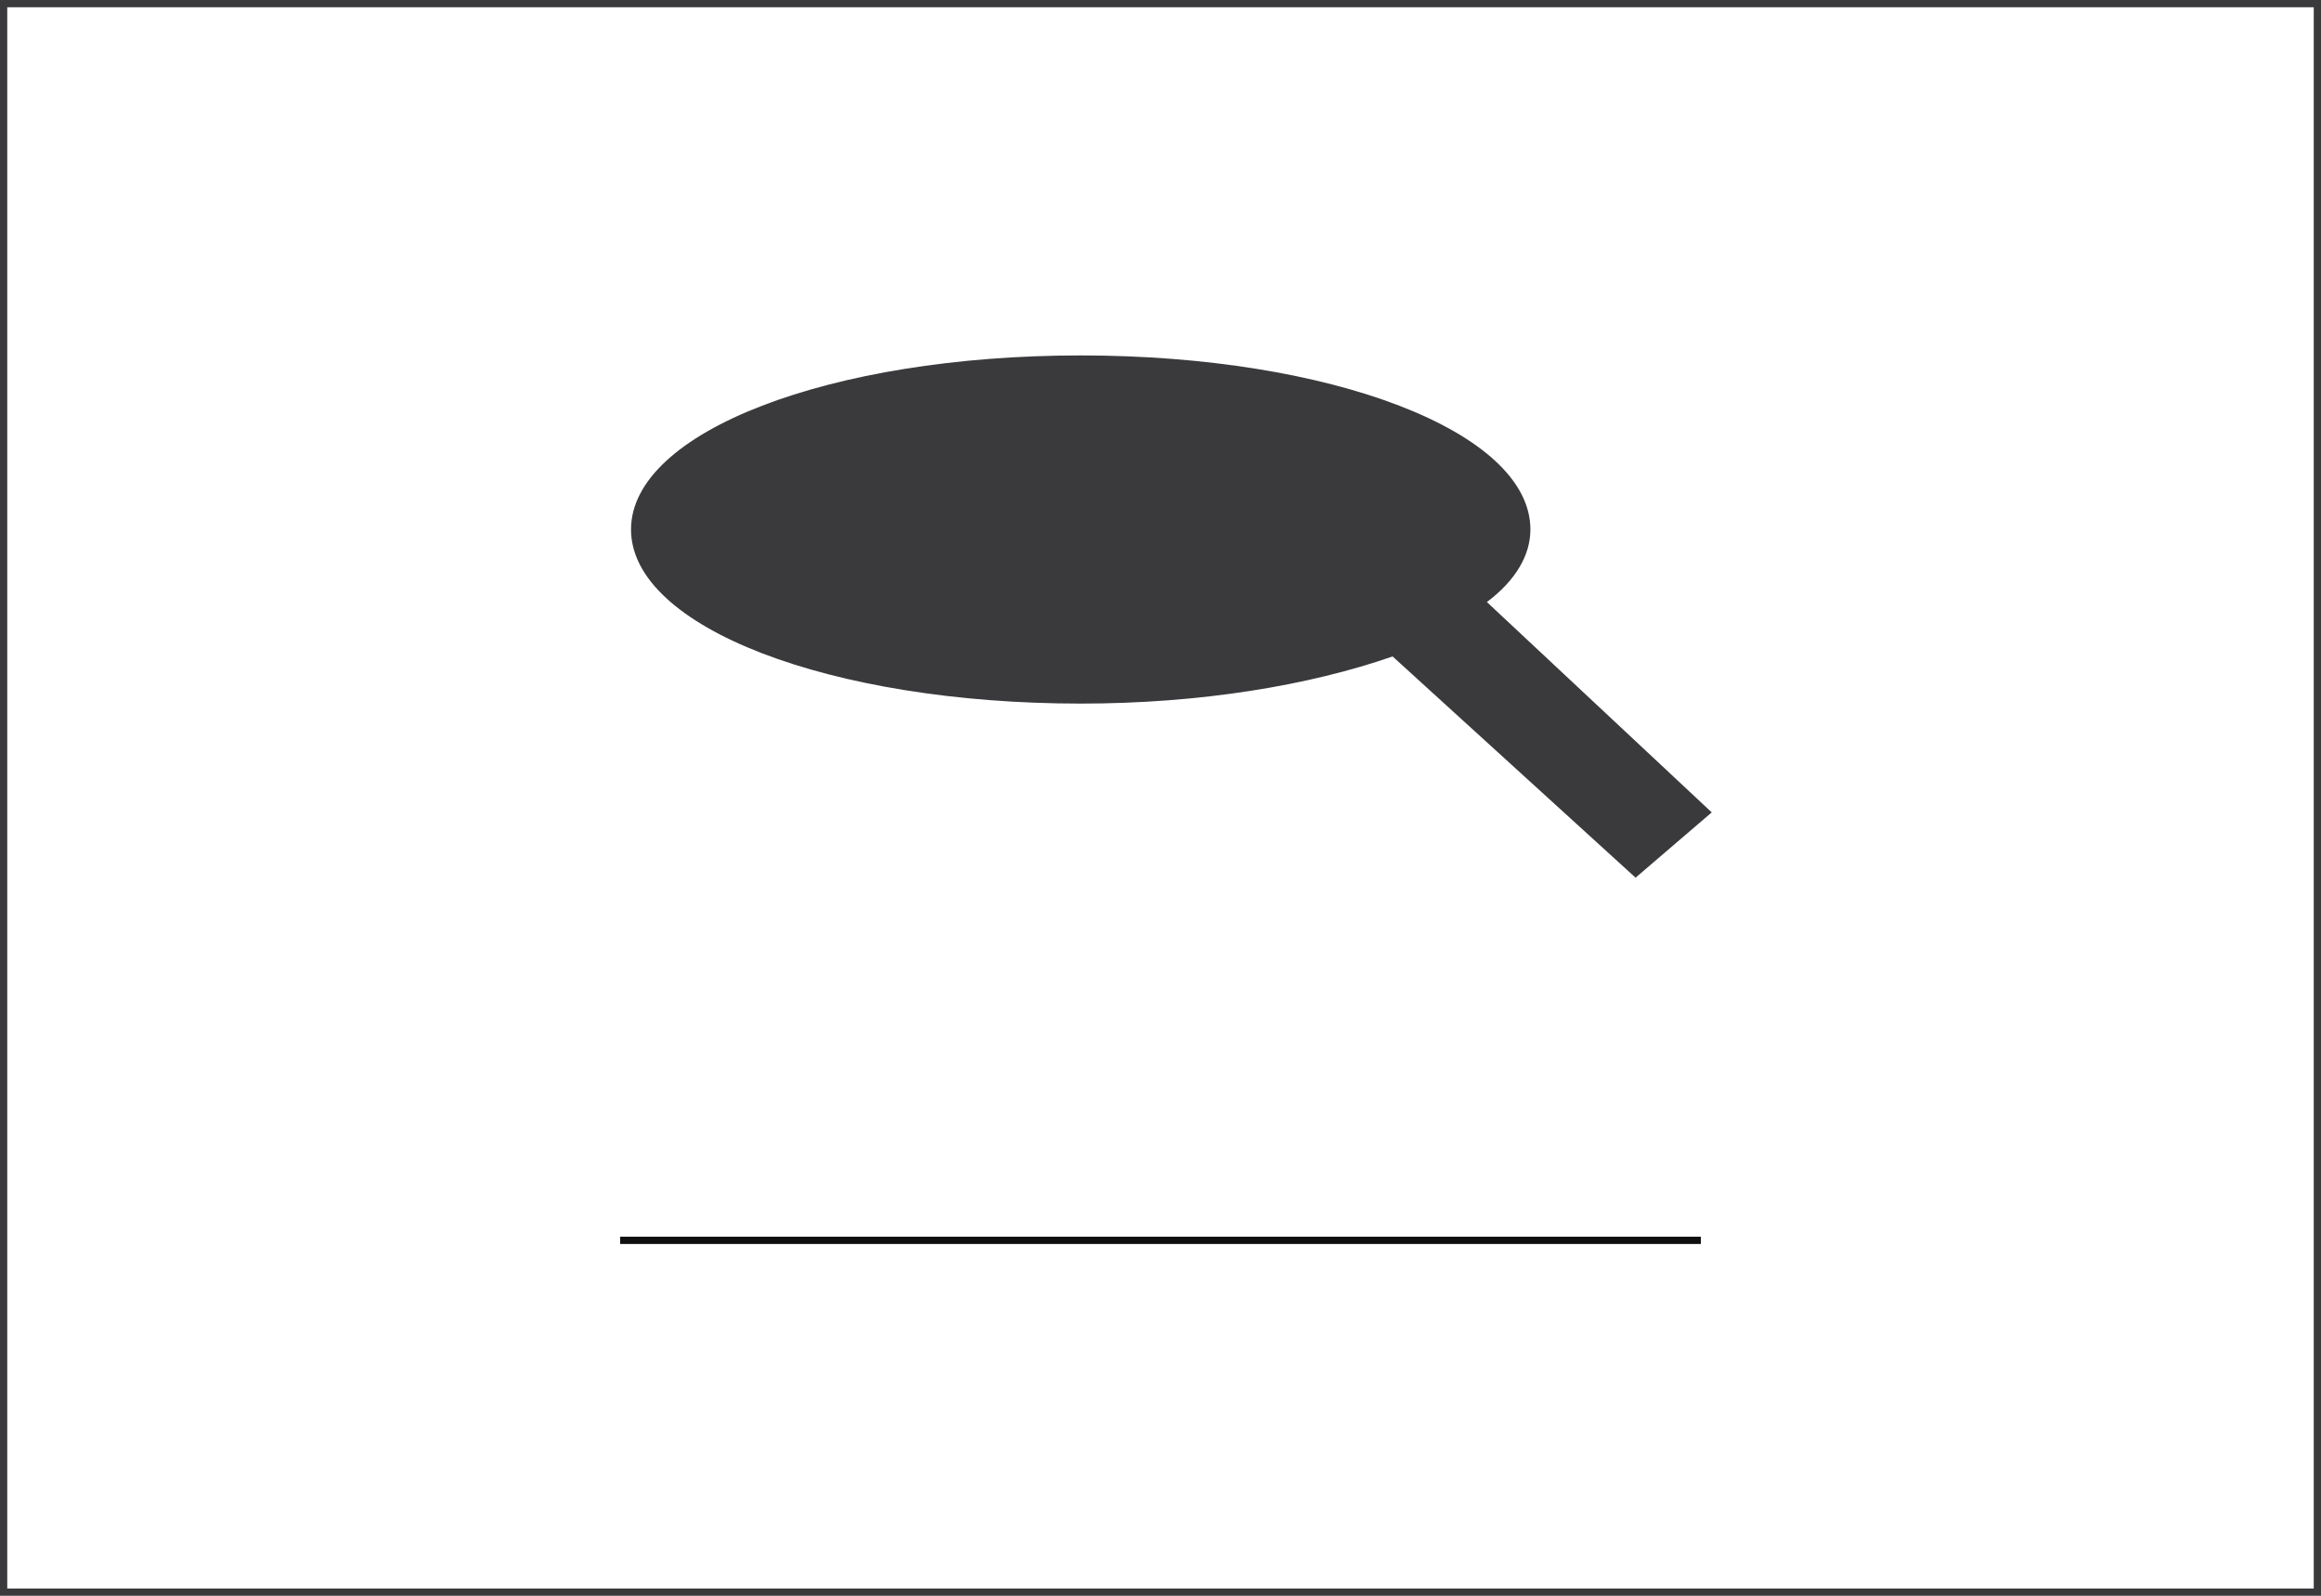
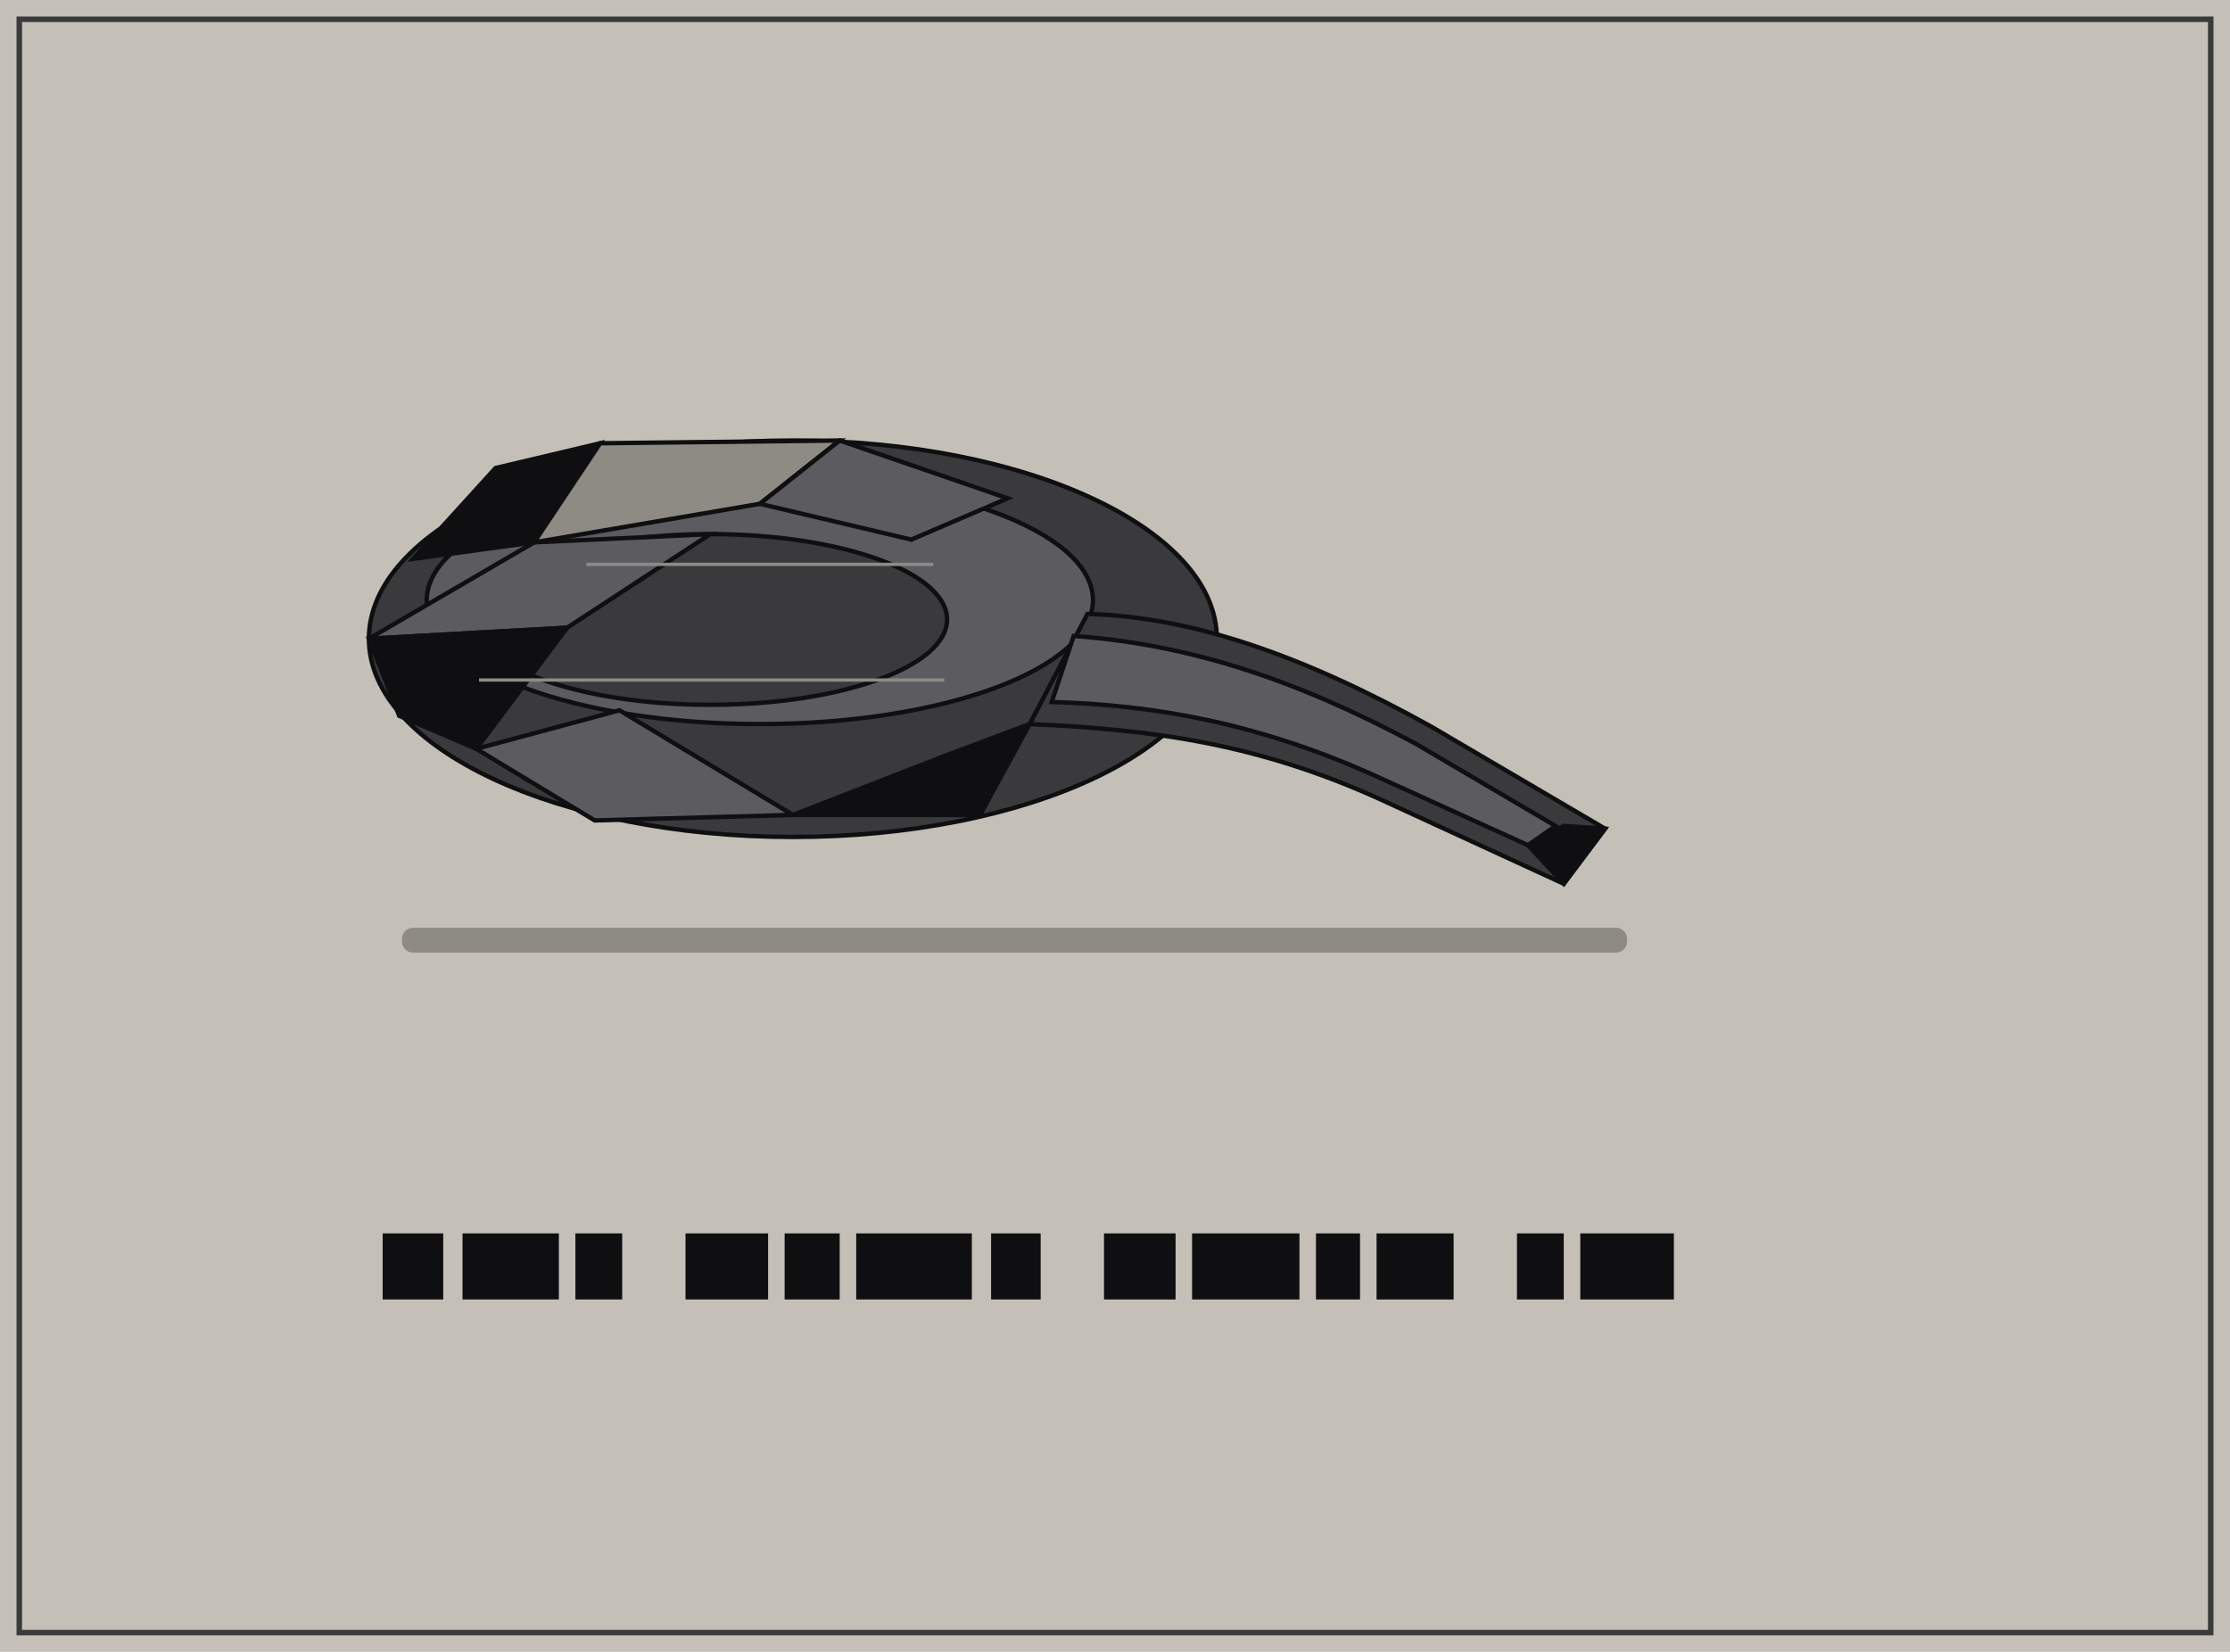
- <svg xmlns="http://www.w3.org/2000/svg" viewBox="0 0 640 440" role="img" aria-label="イメージの裏切りの構図を抽象化した図">
-   <rect x="1" y="1" width="638" height="438" fill="none" stroke="#3a3a3d" stroke-width="2" />
-   <path d="M174 146 C174 119 229 98 298 98 C367 98 422 119 422 146 C422 153 418 160 410 166 L472 224 L451 242 L384 181 C361 189 331 194 298 194 C229 194 174 173 174 146 Z" fill="#3a3a3d" />
-   <line x1="171" y1="342" x2="469" y2="342" stroke="#0f0f11" stroke-width="2" />
+ <svg xmlns="http://www.w3.org/2000/svg" viewBox="0 0 810 600" role="img" aria-label="イメージの裏切りの構図を抽象化した図">
+   <rect fill="#c4c0b8" x="0" y="0" width="810" height="600" />
+   <rect fill="none" stroke="#3a3a3d" stroke-width="2" x="7" y="7" width="796" height="586" />
+   <g stroke="#0f0f11" stroke-width="1.6" stroke-linejoin="miter">
+     <ellipse fill="#3a3a3d" cx="288" cy="232" rx="154" ry="72" />
+     <ellipse fill="#5c5c60" cx="276" cy="218" rx="121" ry="45" />
+     <ellipse fill="#3a3a3d" cx="258" cy="225" rx="86" ry="31" />
+     <path fill="#3a3a3d" d="M395 223 C434 224 475 239 520 264 L583 301 L568 321 L505 292 C458 270 419 265 374 263 Z" />
+     <path fill="#5c5c60" d="M390 231 C432 234 471 247 514 270 L565 300 L555 307 L500 282 C458 263 420 256 382 255 Z" />
+     <polygon fill="#0f0f11" points="568,300 583,301 568,321 555,307" />
+     <polygon fill="#0f0f11" points="150,203 180,170 218,161 194,197" />
+     <polygon fill="#5c5c60" points="134,232 194,197 258,194 206,228" />
+     <polygon fill="#0f0f11" points="134,232 206,228 173,272 145,260" />
+     <polygon fill="#5c5c60" points="173,272 225,258 288,296 216,298" />
+     <polygon fill="#0f0f11" points="288,296 342,275 374,263 356,296" />
+     <polygon fill="#8e8a84" points="218,161 305,160 276,183 194,197" />
+     <polygon fill="#5c5c60" points="305,160 366,181 331,196 276,183" />
+     <line x1="174" y1="247" x2="343" y2="247" stroke="#8e8a84" stroke-width="1.2" />
+     <line x1="213" y1="205" x2="339" y2="205" stroke="#8e8a84" stroke-width="1.2" />
+   </g>
+   <rect fill="#8e8a84" x="146" y="337" width="445" height="9" rx="4" />
+   <g fill="#0f0f11">
+     <rect x="139" y="448" width="22" height="24" />
+     <rect x="168" y="448" width="35" height="24" />
+     <rect x="209" y="448" width="17" height="24" />
+     <rect x="249" y="448" width="30" height="24" />
+     <rect x="285" y="448" width="20" height="24" />
+     <rect x="311" y="448" width="42" height="24" />
+     <rect x="360" y="448" width="18" height="24" />
+     <rect x="401" y="448" width="26" height="24" />
+     <rect x="433" y="448" width="39" height="24" />
+     <rect x="478" y="448" width="16" height="24" />
+     <rect x="500" y="448" width="28" height="24" />
+     <rect x="551" y="448" width="17" height="24" />
+     <rect x="574" y="448" width="34" height="24" />
+   </g>
</svg>
